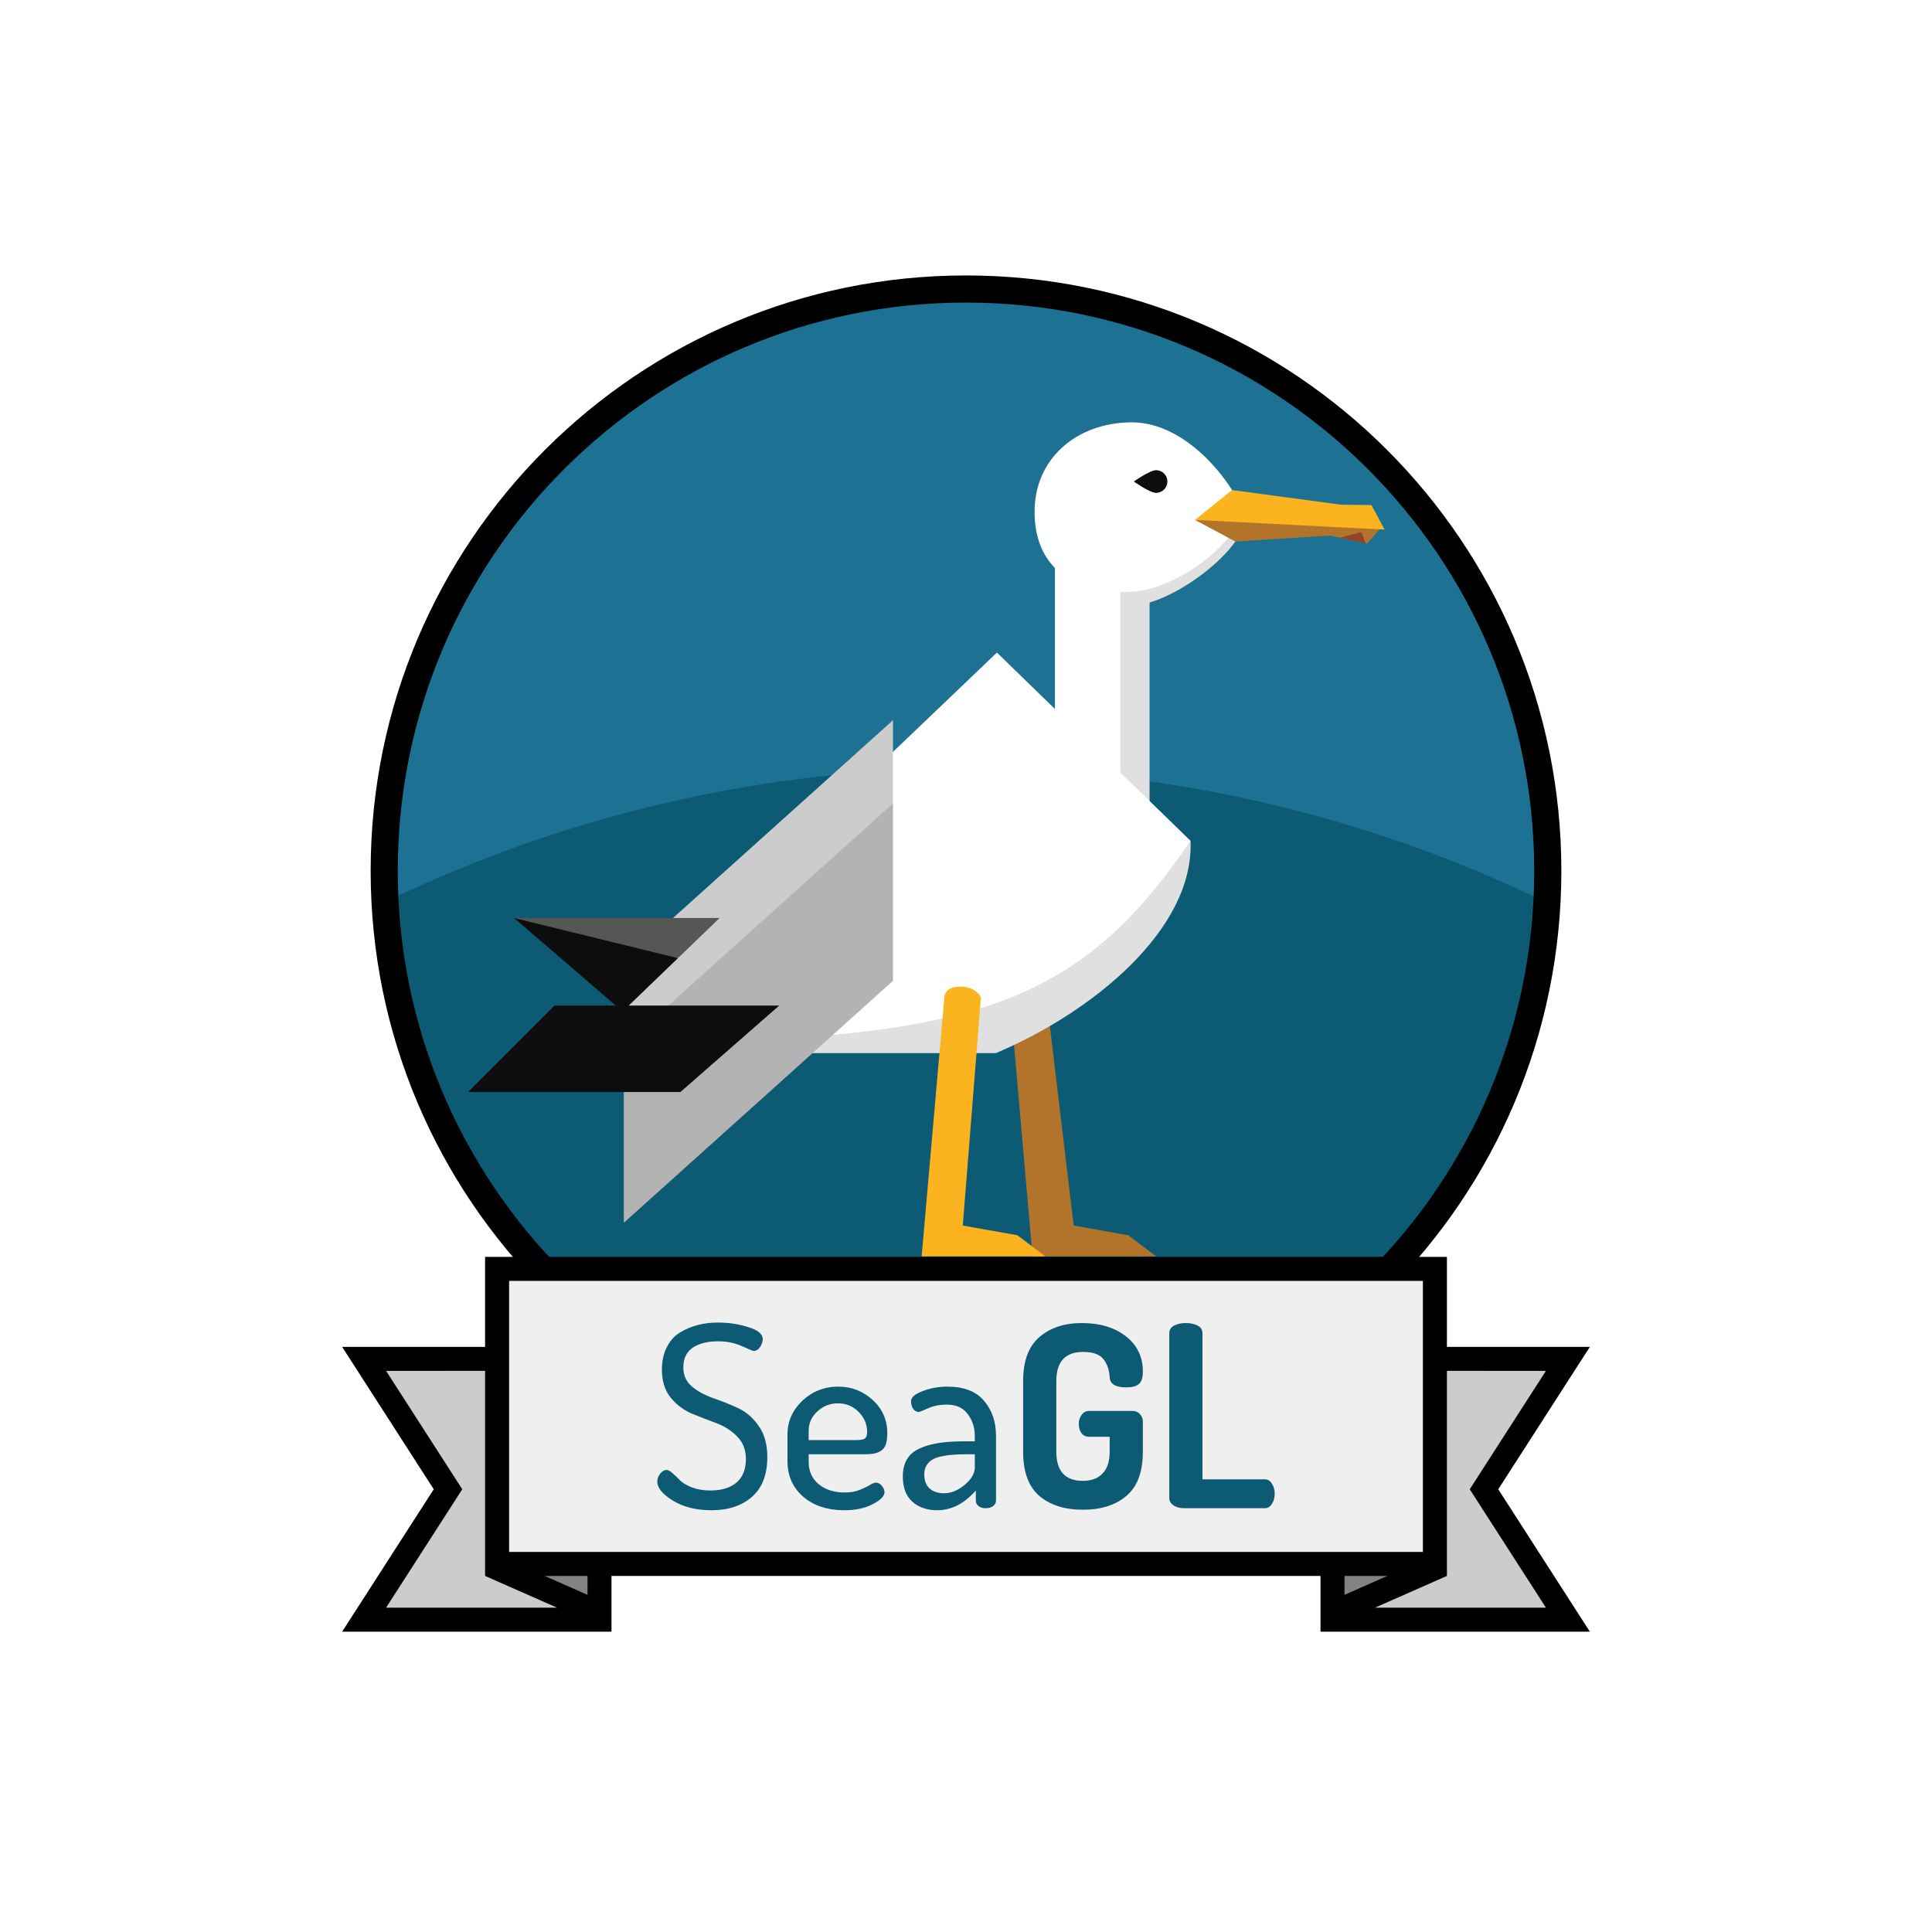
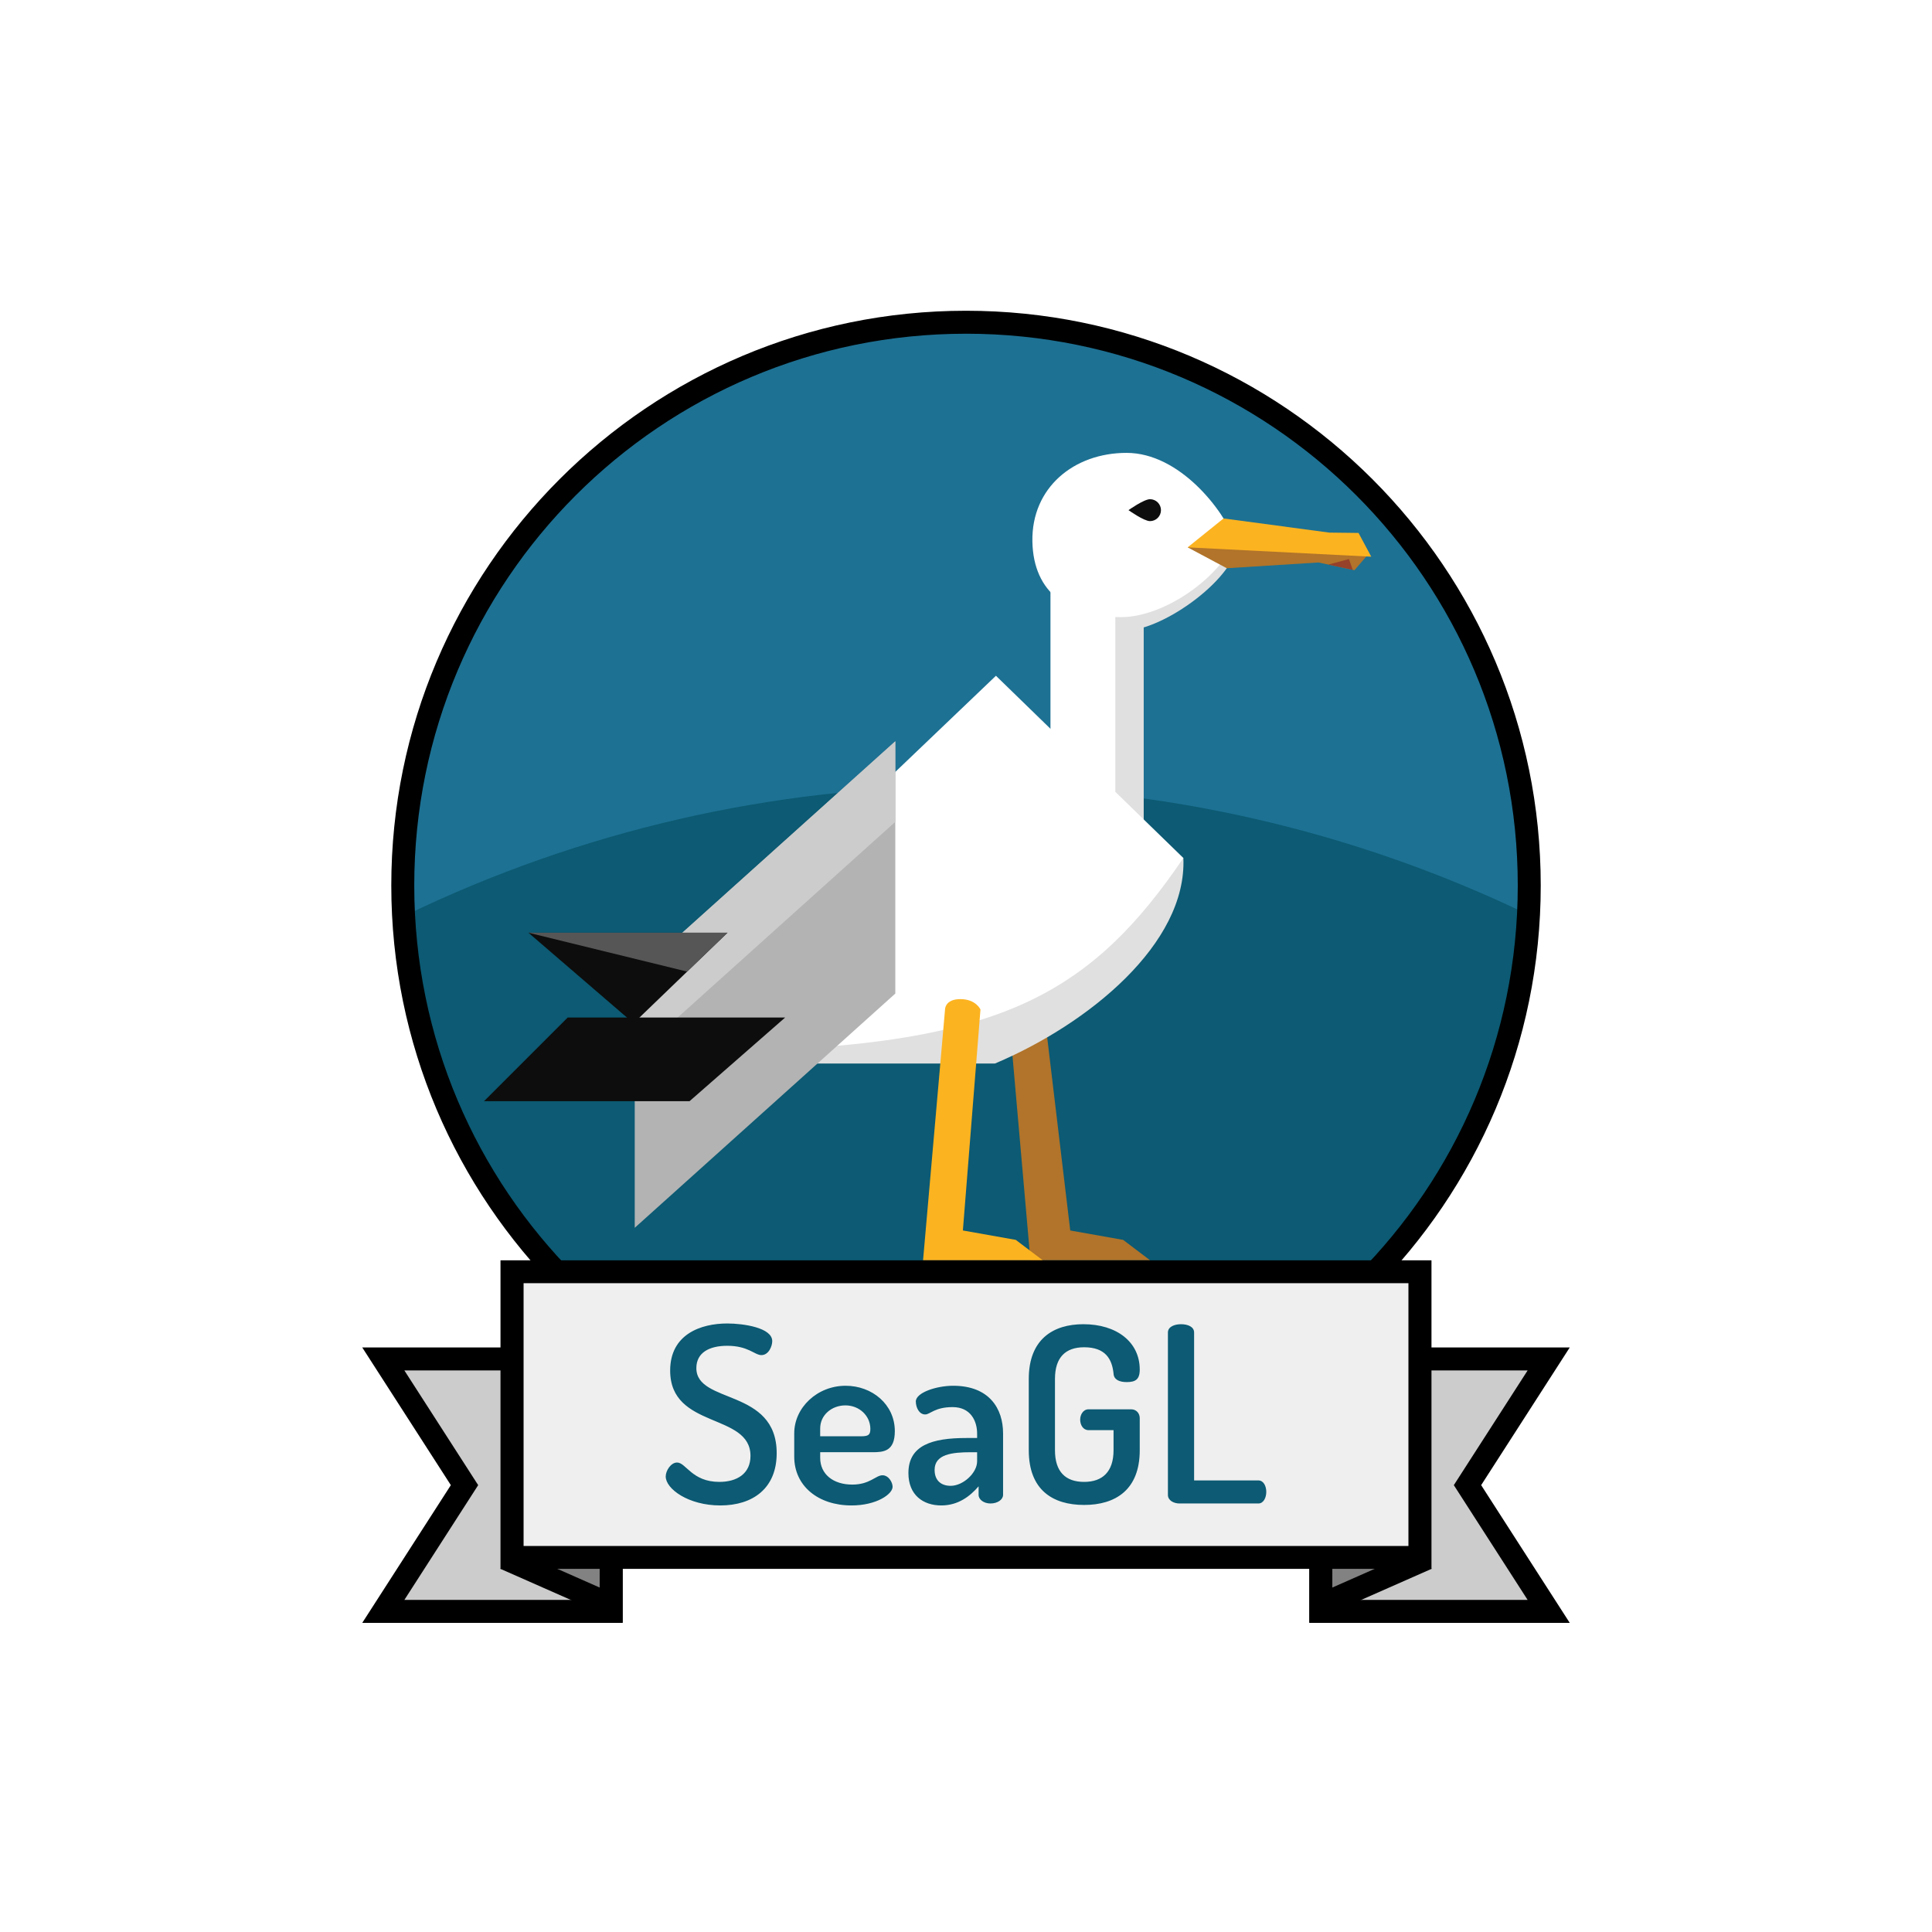
- <svg xmlns="http://www.w3.org/2000/svg" baseProfile="tiny-ps" height="512" viewBox="0 0 512 512" width="512" version="1.2">
-   <path d="m0 0h512v512h-512z" fill="#fff" />
-   <circle cx="256" cy="230.77" fill="#1d7193" r="154.179" />
-   <path d="m256 203.588a354.867 354.867 0 0 0 -153.888 35.437 154.179 154.179 0 0 0 153.888 145.924 154.179 154.179 0 0 0 153.762-145.825 354.867 354.867 0 0 0 -153.762-35.535z" fill="#0c5a73" />
-   <circle cx="256" cy="230.77" fill="none" r="154.179" stroke="#000" stroke-width="7.188" />
-   <path d="m284.536 324.783-7.22-60.484h-9.699l6.017 68.645h32.765l-7.384-5.589z" fill="#b1742a" />
-   <path d="m299.955 111.925c-14.468 0-26.042 9.554-25.781 24.233.111 6.236 2.053 10.983 5.398 14.352v37.378l-15.377-14.949-111.105 106.145 109.718-5.251 47.251-35.479 5.444-15.532-10.856-10.555-4.258-12.127v-41.597c10.977-1.725 27.608-12.114 29.217-22.569-3.05-8.392-15.166-24.051-29.652-24.05z" fill="#fff" />
-   <path d="m153.888 279.084h110.039c25.594-10.805 52.56-32.784 51.577-56.26-12.46 18.362-24.79 30.836-42.059 39.087-36.327 17.357-88.52 11.664-119.556 17.173zm175.677-143.017c-4.411 10.355-19.486 20.818-31.088 20.818-.545 0-1.072-.026-1.604-.045v47.869l7.775 7.56v-52.586c10.943-3.31 25.672-15.31 25.672-23.524z" fill="#e0e0e0" />
-   <path d="m165.319 277.047 35.665-43.089 35.665-21.037v47.006l-71.33 64.126z" fill="#b3b3b3" />
-   <path d="m165.319 254.995 71.33-64.126v22.052l-71.33 64.126z" fill="#ccc" />
-   <path d="m136.222 243.275 26.964 23.211h-16.213l-22.913 22.91h56.258l26.181-22.91h-39.884l13.047-12.566-10.797-7.097z" fill="#0d0d0d" />
-   <path d="m136.222 243.275 43.439 10.646 11.053-10.646z" fill="#565656" />
-   <path d="m316.671 137.787 10.715 5.718 25.087-1.578 9.865 2.109 3.655-4.234-41.551-4.363z" fill="#b1742a" />
-   <path d="m326.506 129.871-9.836 7.917 50.262 2.555-3.487-6.5-8.011-.093z" fill="#fcb320" />
-   <path d="m360.827 140.99-5.673 1.51 6.718 1.436z" fill="#96412a" />
-   <path d="m309.37 127.604c0 1.661-1.344 3.005-3.008 3.005-1.656 0-5.882-3.005-5.882-3.005s4.224-2.998 5.882-2.998c1.664-.003 3.008 1.344 3.008 2.998z" fill="#0d0d0d" />
-   <path d="m255.145 324.783 4.813-60.484s-1.227-2.845-5.497-2.845c-4.267 0-4.2 2.845-4.2 2.845l-6.017 68.645h32.763l-7.384-5.589z" fill="#fcb320" />
-   <path d="m128.553 333.089v3.17 20.681h-37.887l3.159 4.896 21.12 32.836-24.279 37.746h71.386v-14.77h187.896v14.77h71.386l-24.279-37.746 21.12-32.836 3.159-4.896h-37.887v-23.85z" />
-   <path d="m102.312 363.295 20.193 31.375-20.193 31.379h45.307l-19.066-8.411v-54.344zm307.376 0-20.193 31.375 20.193 31.379h-45.307l19.066-8.411v-54.344z" fill="#ccc" />
-   <path d="m144.348 417.639 11.348 5.013v-5.013zm223.305 0-11.348 5.013v-5.013z" fill="#828282" />
-   <path d="m134.922 339.443h242.159v71.836h-242.159z" fill="#efefef" />
-   <path d="m309.868 396.941v-43.635q0-1.343 1.285-2.014 1.285-.671 3.112-.671 1.827 0 3.112.671 1.285.671 1.285 2.014v38.734h16.507q1.218 0 1.894 1.141.744 1.141.744 2.685 0 1.544-.744 2.685-.677 1.141-1.894 1.141h-21.446q-1.556 0-2.706-.738-1.15-.738-1.15-2.014zm-38.728-12.218v-18.729q0-7.921 4.262-11.614 4.33-3.759 11.298-3.759 7.171 0 11.636 3.491 4.533 3.491 4.533 9.398 0 2.417-1.082 3.289-1.015.873-3.315.873-4.33 0-4.397-2.752-.203-2.954-1.691-4.766-1.488-1.88-5.345-1.88-7.103 0-7.103 7.72v18.729q0 7.72 7.036 7.72 3.383 0 5.209-1.947 1.894-1.947 1.894-5.773v-3.961h-5.48q-1.285 0-2.03-1.007-.677-1.007-.677-2.417 0-1.343.744-2.35.744-1.074 1.962-1.074h11.501q1.285 0 2.03.873.744.806.744 1.947v7.989q0 7.989-4.33 11.681-4.33 3.692-11.568 3.692-7.239 0-11.568-3.692-4.262-3.692-4.262-11.681zm-31.882 6.579q0-5.236 4.059-7.25 4.059-2.081 11.771-2.081h3.247v-1.41q0-3.357-1.894-5.84-1.827-2.484-5.547-2.484-2.841 0-5.006 1.007-2.165.94-2.368.94-.947 0-1.556-.873-.541-.94-.541-1.947 0-1.544 3.044-2.685 3.112-1.208 6.562-1.208 6.63 0 9.742 3.759 3.18 3.692 3.18 9.264v17.185q0 .873-.812 1.477-.744.537-1.962.537-1.082 0-1.827-.537-.744-.604-.744-1.477v-2.685q-4.6 5.236-10.215 5.236-4.059 0-6.63-2.282-2.503-2.282-2.503-6.646zm5.683-.604q0 2.484 1.421 3.759 1.421 1.275 3.789 1.275 2.841 0 5.48-2.215 2.706-2.282 2.706-4.632v-3.491h-2.368q-1.962 0-3.383.134-1.421.067-2.977.403-1.488.268-2.503.873-.947.537-1.556 1.544-.609.94-.609 2.35zm-36.251-3.491v-7.049q0-5.169 3.924-8.928 3.991-3.759 9.539-3.759 5.277 0 9.133 3.558 3.856 3.491 3.856 8.794 0 1.947-.474 3.155-.474 1.141-1.488 1.678-.947.47-1.827.604-.812.134-2.233.134h-14.816v2.014q0 3.692 2.638 5.907 2.706 2.215 6.968 2.215 2.233 0 3.856-.671 1.691-.671 2.706-1.275 1.015-.671 1.624-.671.947 0 1.624.873.677.806.677 1.678 0 1.544-3.112 3.155-3.044 1.611-7.577 1.611-6.63 0-10.824-3.558-4.194-3.625-4.194-9.465zm5.615-5.572h12.516q1.759 0 2.368-.403.609-.47.609-1.745 0-3.021-2.233-5.303-2.233-2.282-5.48-2.282-3.18 0-5.48 2.148-2.3 2.081-2.3 5.169zm-40.114 11.009q0-1.074.744-2.081.812-1.007 1.759-1.007.609 0 1.556.873.947.806 1.962 1.88 1.015 1.007 3.18 1.88 2.165.806 4.871.806 4.397 0 6.901-2.081 2.503-2.148 2.503-6.243 0-3.692-2.3-5.975-2.3-2.35-5.547-3.558-3.247-1.208-6.562-2.551-3.247-1.41-5.547-4.229-2.3-2.887-2.3-7.384 0-3.491 1.353-6.042 1.353-2.618 3.586-3.894 2.3-1.343 4.736-1.947 2.435-.604 5.209-.604 4.194 0 7.983 1.208 3.856 1.141 3.856 3.222 0 .94-.677 2.014-.676 1.074-1.759 1.074-.271 0-3.112-1.275-2.841-1.275-6.292-1.275-4.127 0-6.698 1.678-2.503 1.678-2.503 5.303 0 3.088 2.3 5.035 2.3 1.88 5.547 3.021 3.315 1.141 6.562 2.618 3.247 1.477 5.547 4.766 2.3 3.222 2.3 8.257 0 6.982-4.059 10.539-4.059 3.558-10.757 3.558-6.021 0-10.215-2.551-4.127-2.551-4.127-5.035z" fill="#0c5a73" />
+ <svg xmlns="http://www.w3.org/2000/svg" version="1.2" baseProfile="tiny-ps" width="600" height="600">
+   <path d="m0 0h600v600h-600z" fill="#ffffff" />
+   <g transform="matrix(2.03804 0 0 2.03804 112.5 96.391)">
+     <circle fill="#1d7193" cx="92" cy="87.631" r="85.827" />
+     <path fill="#0c5a73" d="M92 72.502A197.55 197.55 0 0 0 6.501 92.229a85.827 85.827 0 0 0 85.5 81.23 85.827 85.827 0 0 0 85.513-81.46A197.55 197.55 0 0 0 92 72.501" />
+     <path fill="#000000" d="M92.002.056c-48.347 0-87.577 39.23-87.577 87.577s39.23 87.577 87.577 87.577 87.577-39.23 87.577-87.577S140.349.056 92.002.056zm0 3.5c46.455 0 84.077 37.622 84.077 84.077s-37.622 84.077-84.077 84.077S7.925 134.088 7.925 87.633 45.547 3.557 92.002 3.557z" />
+     <path fill="#ffffff" d="M104.871 37.121v48.203h12.09V37.12Z" />
+     <path fill="#e0e0e0" d="M114.753 38.121v46.203h4.327V38.12Z" />
+     <path fill="#b1742a" d="m107.885 140.206-4.019-33.67s-.685-1.584-3.06-1.584-2.34 1.584-2.34 1.584l3.35 38.213h18.24l-4.11-3.111z" />
+     <path fill="#ffffff" d="m34.714 114.766 15.873-.624 43.453-.547 20.496-13.362 9.308-13.143 1.28-3.642-28.562-27.77z" />
+     <path fill="#e0e0e0" d="M35.157 114.766h61.256c14.247-6.015 29.259-18.25 28.711-31.318-6.936 10.221-13.8 17.165-23.413 21.758-20.223 9.662-49.277 6.493-66.554 9.56z" />
+     <path fill="#fcb320" d="m91.524 140.206 2.68-33.67s-.684-1.584-3.06-1.584-2.338 1.584-2.338 1.584l-3.35 38.213h18.239l-4.11-3.111z" />
+     <path fill="#b3b3b3" d="M41.52 101.356 81.229 65.66v38.443L41.521 139.8z" />
+     <path fill="#cccccc" d="M41.52 101.356 81.229 65.66v12.276l-39.707 35.697Z" />
+     <path fill="#0d0d0d" d="m25.324 94.834 16.018 13.79 14.314-13.79Z" />
+     <path fill="#565656" d="m25.324 94.834 24.182 5.924 6.15-5.924z" />
+     <path fill="#0d0d0d" d="M31.308 107.753h33.137l-14.576 12.754H18.552Z" />
+     <path fill="#e0e0e0" d="M133.372 35.203c0 5.346-11.217 13.597-17.157 13.597l.156-3.46c-4.9.603-8.721-6.551-8.721-13.534 0-4.222 4.992-9.496 8.82-9.496 8.015 1.198 16.902 11.218 16.902 12.893z" />
+     <path fill="#ffffff" d="M132.975 35.1c-2.428 5.781-10.852 11.641-17.33 11.641-7.93 0-13.386-3.612-13.528-11.538-.145-8.17 6.298-13.489 14.352-13.489 8.065 0 14.809 8.715 16.506 13.387z" />
+     <path fill="#0d0d0d" d="M121.71 30.441c0 .925-.748 1.673-1.675 1.673-.922 0-3.274-1.673-3.274-1.673s2.351-1.668 3.274-1.668a1.67 1.67 0 0 1 1.675 1.668z" />
+     <path fill="#b1742a" d="m125.774 36.11 5.964 3.183 13.966-.878 5.491 1.173 2.035-2.356-23.13-2.43z" />
+     <path fill="#fcb320" d="m131.249 31.703-5.475 4.407 27.98 1.422-1.942-3.618-4.46-.052z" />
+     <path fill="#96412a" d="m150.354 37.893-3.158.84 3.74.8z" />
+     <path fill="#cccccc" d="M3.208 159.78h34.723v38.468H3.208l12.375-19.235Zm177.584 0h-34.723v38.468h34.723l-12.375-19.235z" />
+     <path fill="#000000" d="m0 158.032 13.5 20.98L0 200h39.679v-41.968zm6.417 3.5h29.761V196.5H6.418l11.247-17.488Zm177.583-3.5-13.5 20.98L184 200h-39.679v-41.968zm-6.417 3.5h-29.761V196.5h29.76l-11.247-17.488z" />
+     <path fill="#828282" d="m21.76 190.161 16.171 7.14v-19.957m124.31 12.817-16.172 7.14v-19.957" />
+     <path fill="#000000" d="M36.178 177.343v17.273l-13.713-6.055-1.41 3.205 18.624 8.22v-22.643zm111.644 0v17.273l13.713-6.055 1.41 3.205-18.624 8.22v-22.643z" />
+     <path fill="#efefef" d="M22.825 146.493h138.35v43.532H22.825Z" />
+     <path fill="#000000" d="M21.066 144.752v47.017H162.93v-47.017zm3.518 3.485h134.835v40.047H24.584Z" />
+     <path fill="#0c5a73" d="M54.415 178.517c-4.18 0-5.084-2.952-6.44-2.952-.941 0-1.732 1.233-1.732 2.13 0 1.868 3.427 4.41 8.323 4.41 4.971 0 8.586-2.616 8.586-7.96 0-9.94-12.24-7.437-12.24-12.967 0-2.355 1.96-3.401 4.708-3.401 3.202 0 4.18 1.42 5.198 1.42 1.13 0 1.657-1.383 1.657-2.13 0-2.055-4.407-2.69-6.855-2.69-4.03 0-8.7 1.644-8.7 7.174 0 8.969 12.24 6.39 12.24 13.005 0 2.69-2.033 3.961-4.745 3.961zm19.245-14.649c-4.331 0-7.834 3.326-7.834 7.25v3.55c0 4.447 3.616 7.437 8.737 7.437 3.804 0 6.252-1.72 6.252-2.84 0-.673-.603-1.757-1.544-1.757-1.017 0-1.92 1.42-4.595 1.42-2.9 0-4.895-1.57-4.895-4.073v-.86h7.946c1.695 0 3.427-.112 3.427-3.213 0-4.074-3.465-6.914-7.494-6.914zm-3.88 7.698v-1.195c0-2.056 1.77-3.513 3.842-3.513 2.147 0 3.804 1.607 3.804 3.587 0 .897-.302 1.121-1.394 1.121zm20.262-7.698c-2.561 0-5.687 1.047-5.687 2.392 0 .897.49 1.98 1.431 1.98.753 0 1.431-1.12 4.18-1.12 2.75 0 3.729 2.13 3.729 4.035v.673h-1.657c-5.235 0-8.813 1.121-8.813 5.344 0 3.363 2.26 4.933 5.009 4.933 2.56 0 4.369-1.383 5.687-2.915v1.308c0 .71.79 1.308 1.807 1.308 1.093 0 1.921-.598 1.921-1.308v-9.38c0-3.737-2.071-7.25-7.607-7.25zm3.653 11.51c0 1.794-2.147 3.737-4.03 3.737-1.393 0-2.448-.747-2.448-2.429 0-2.392 2.674-2.69 5.536-2.69h.942zM114.483 162c.038.971.942 1.308 1.996 1.308 1.318 0 1.996-.374 1.996-1.906 0-4.223-3.54-6.914-8.586-6.914-4.595 0-8.323 2.28-8.323 8.334v10.874c0 6.054 3.653 8.334 8.436 8.334 4.745 0 8.473-2.28 8.473-8.334v-4.895c0-.71-.49-1.345-1.318-1.345h-6.478c-.828 0-1.28.822-1.28 1.57 0 .821.452 1.606 1.28 1.606h3.804v3.064c0 3.289-1.695 4.821-4.481 4.821-2.825 0-4.444-1.532-4.444-4.82v-10.875c0-3.289 1.619-4.82 4.444-4.82 3.276 0 4.255 1.83 4.481 3.998zm22.069 19.806c.79 0 1.205-.897 1.205-1.757 0-.897-.414-1.756-1.205-1.756h-9.792v-22.534c0-.897-.979-1.27-1.996-1.27-.979 0-1.996.373-1.996 1.27v24.739c0 .86.904 1.308 1.77 1.308z" />
+   </g>
</svg>
